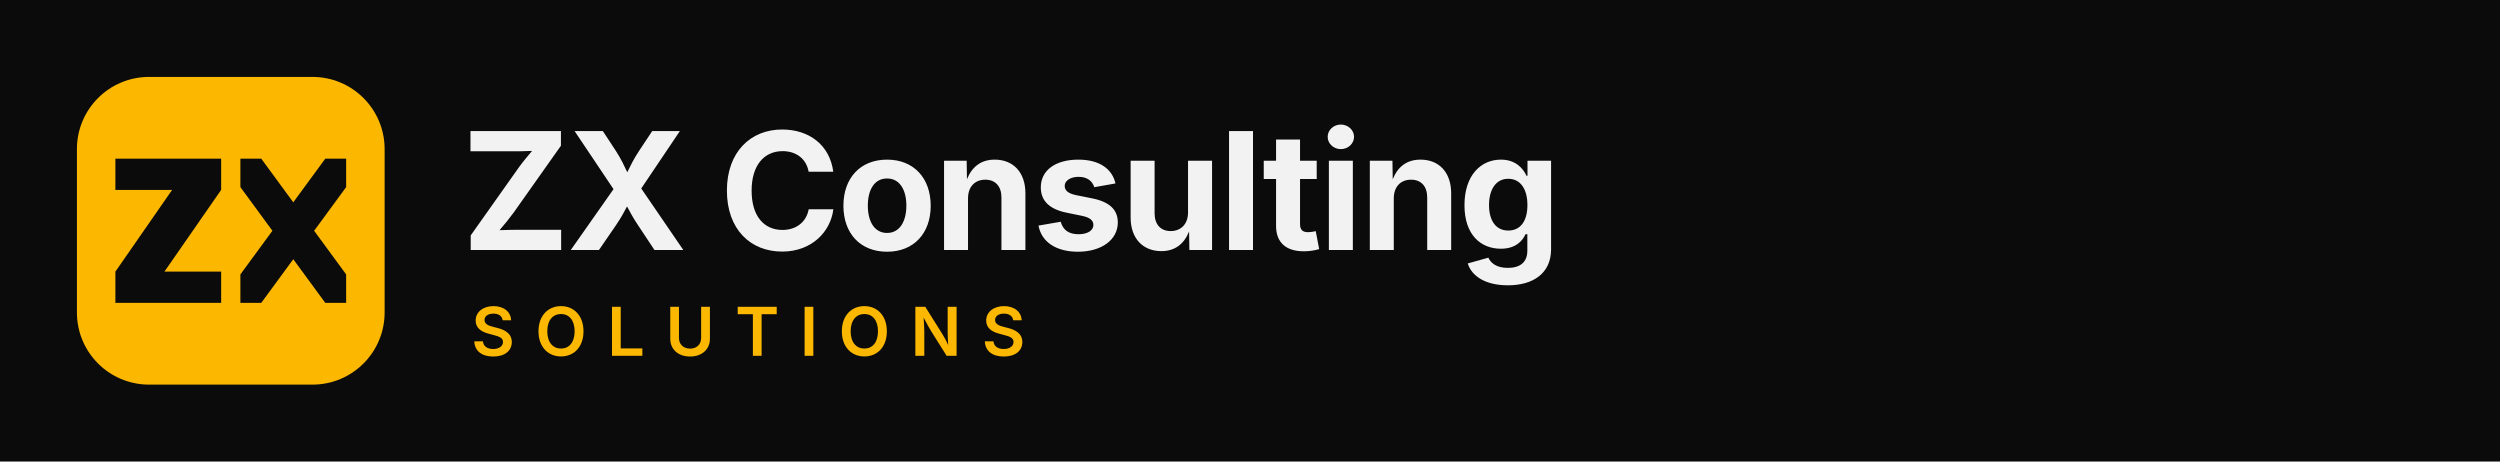
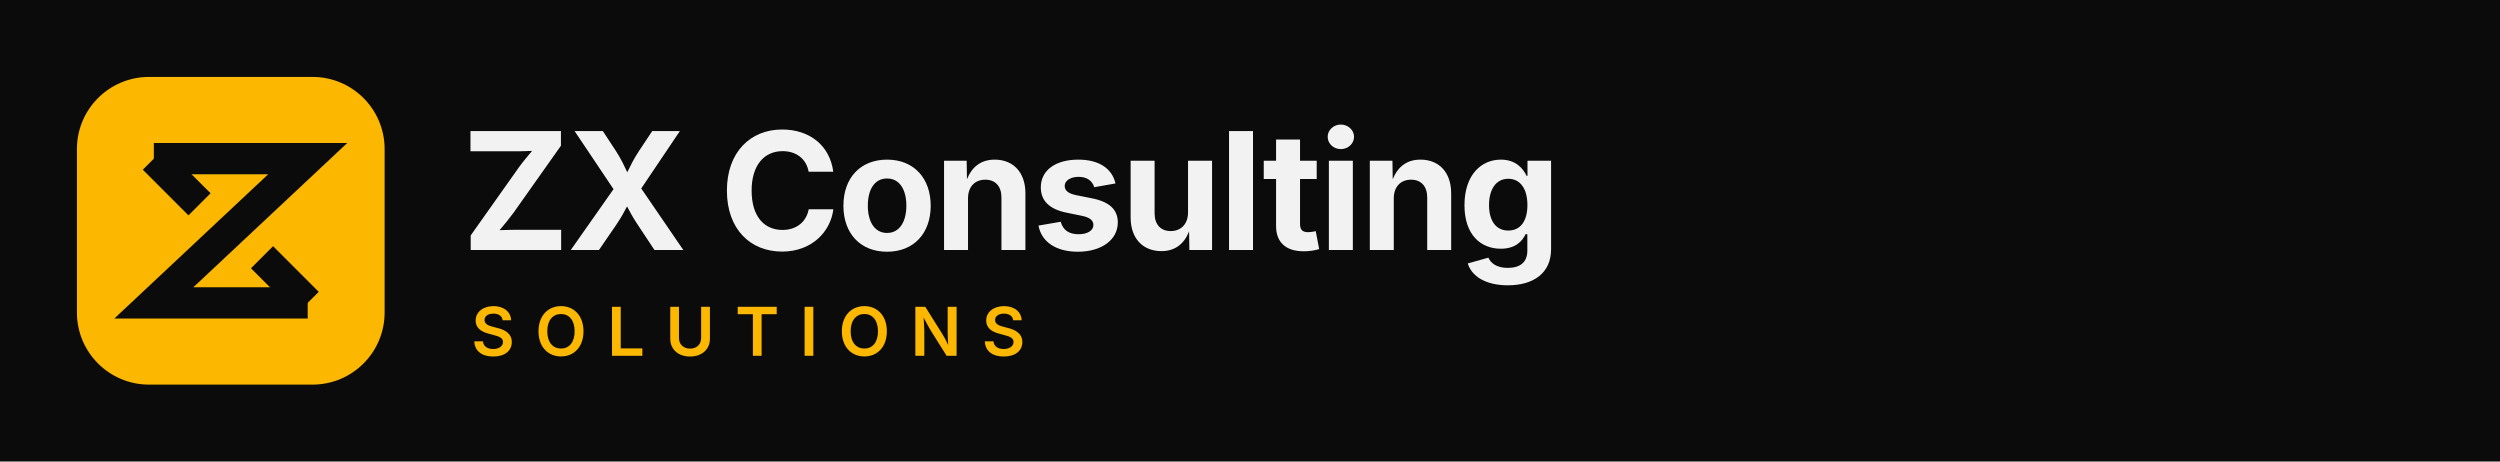
<svg xmlns="http://www.w3.org/2000/svg" viewBox="0 0 520 96" role="img" aria-label="ZX Consulting Solutions">
  <rect width="520" height="96" fill="#0b0b0b" />
  <g transform="translate(16 16)">
    <rect width="64" height="64" rx="15" fill="#fcb800" />
-     <clipPath id="c">
-       <rect x="34" y="17" width="22" height="30" />
-     </clipPath>
-     <path d="M8 17h22v6.5L18.2 40.5H30V47H8v-6.5l11.8-17H8z" fill="#0b0b0b" />
-     <g clip-path="url(#c)" stroke="#0b0b0b" stroke-width="7" fill="none">
-       <path d="M34 17l22 30M56 17L34 47" />
+     <g fill="none" stroke="#0b0b0b" stroke-width="6.5" stroke-linejoin="miter" stroke-miterlimit="10">
+       <path d="M16 17h32L16 47h32" />
+       <path d="M16 17l9.5 9.5M38.5 37.5 48 47" />
    </g>
  </g>
  <text x="96" y="52" font-family="'Space Grotesk',Inter,Arial,sans-serif" font-size="34" font-weight="700" letter-spacing="-0.7" fill="#f2f2f2">ZX Consulting</text>
  <text x="98" y="74" font-family="'Space Grotesk',Inter,Arial,sans-serif" font-size="14" font-weight="600" letter-spacing="4.2" fill="#fcb800">SOLUTIONS</text>
</svg>
